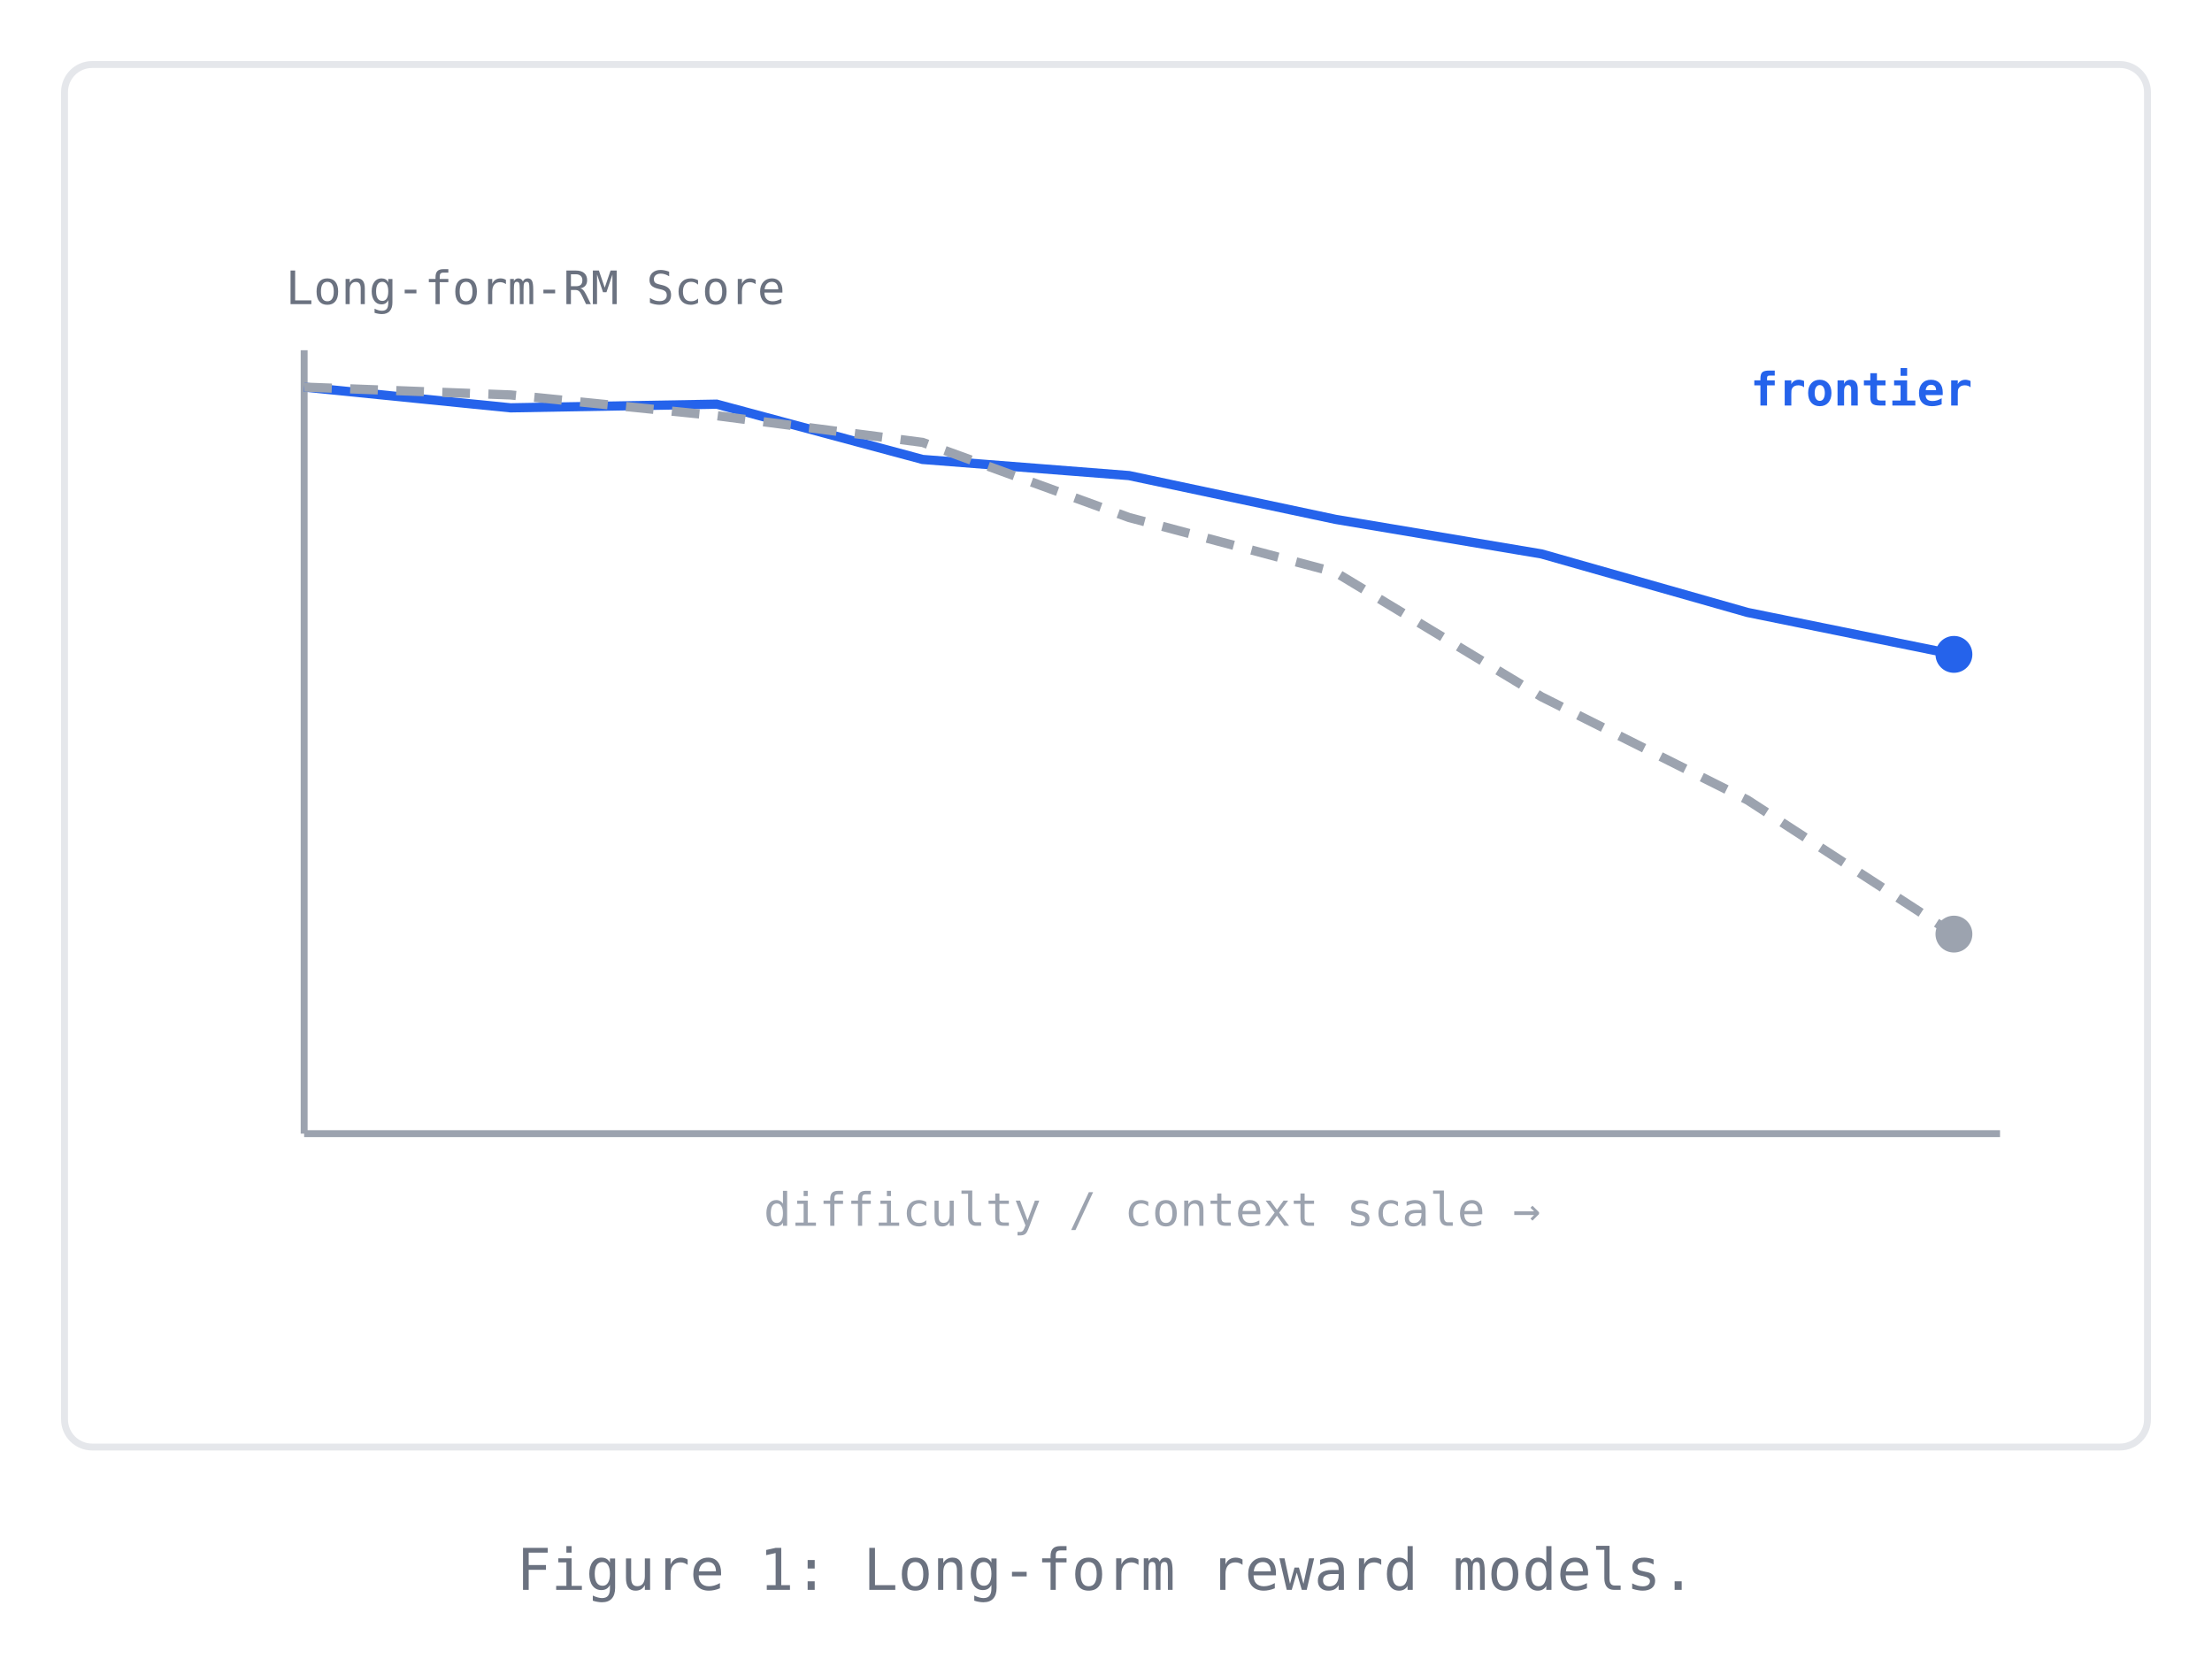
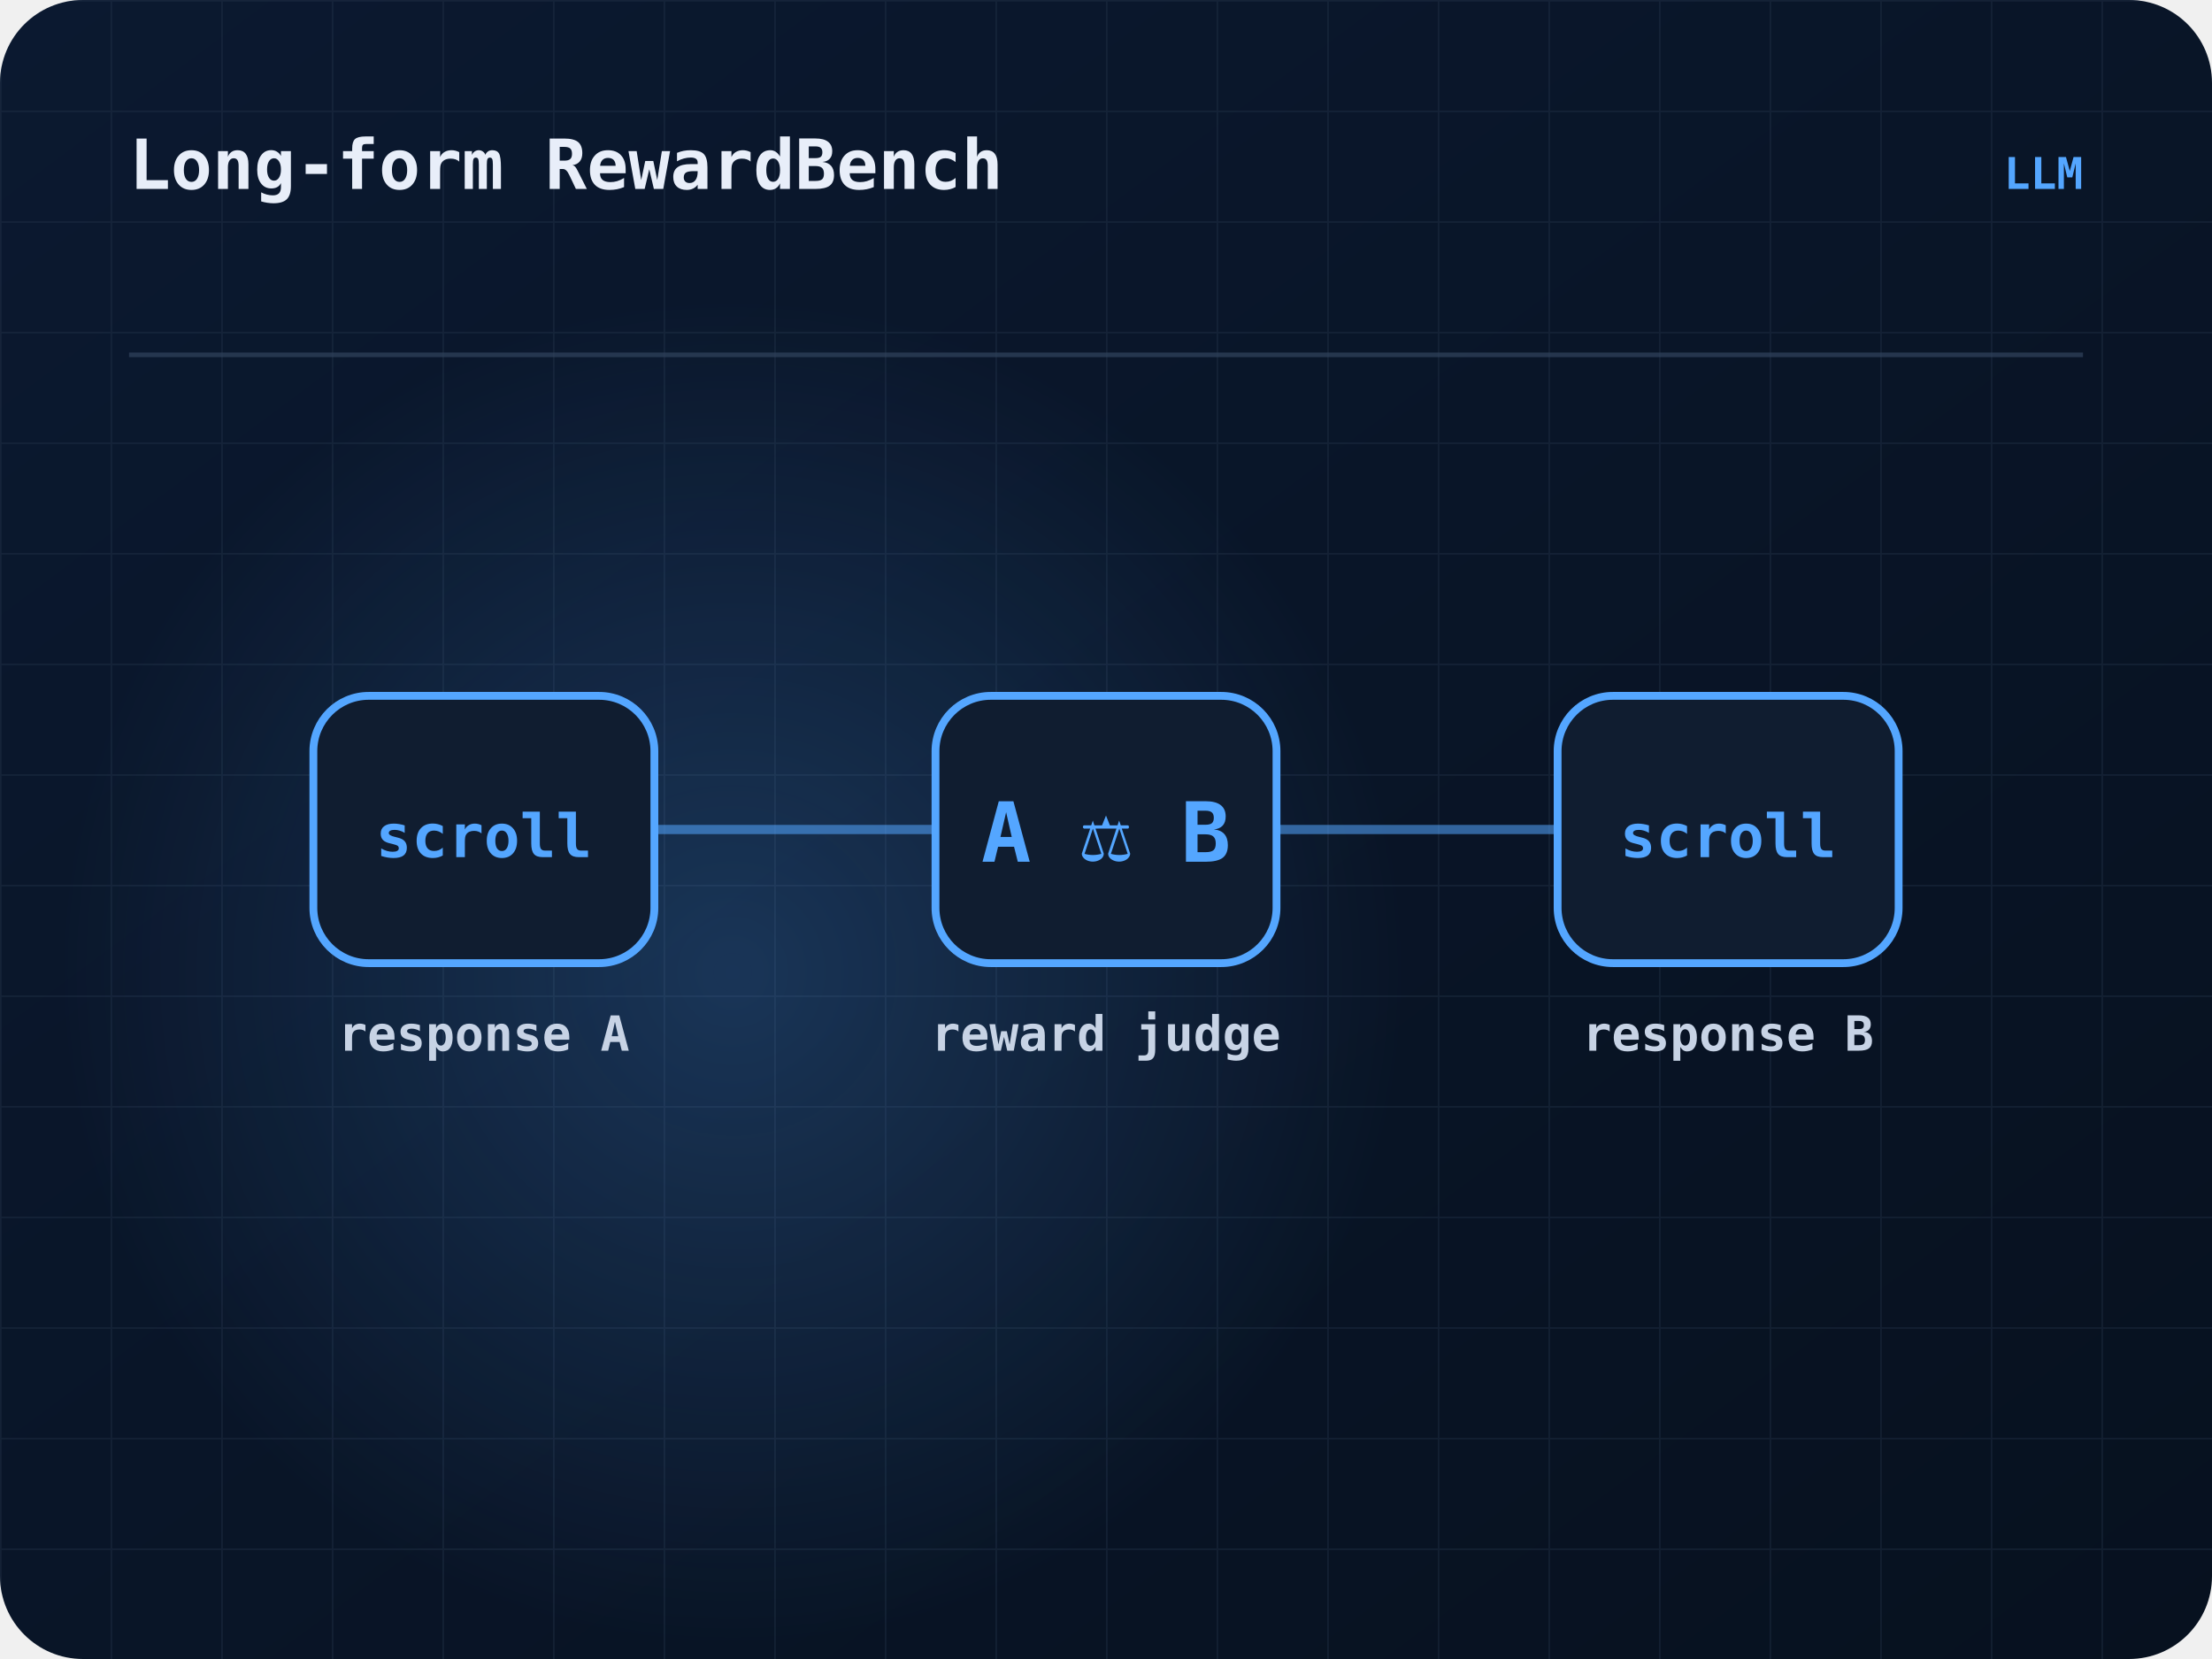
- <svg xmlns="http://www.w3.org/2000/svg" viewBox="0 0 480 360">
-   <rect width="480" height="360" fill="#ffffff" />
-   <rect x="14" y="14" width="452" height="300" fill="none" stroke="#e5e7eb" stroke-width="1.5" rx="6" />
-   <line x1="66" y1="76" x2="66" y2="246" stroke="#9ca3af" stroke-width="1.5" />
-   <line x1="66" y1="246" x2="434" y2="246" stroke="#9ca3af" stroke-width="1.5" />
-   <path d="M 66.0 84.0 L 110.8 88.5 L 155.5 87.7 L 200.2 99.7 L 245.0 103.2 L 289.8 112.7 L 334.5 120.2 L 379.2 132.9 L 424.0 142.0" stroke="#2563eb" stroke-width="2" fill="none" />
-   <circle cx="424.0" cy="142.0" r="4" fill="#2563eb" />
-   <path d="M 66.0 84.0 L 110.8 85.7 L 155.5 90.2 L 200.2 96.0 L 245.0 112.3 L 289.8 124.2 L 334.5 151.2 L 379.2 173.6 L 424.0 202.7" stroke="#9ca3af" stroke-width="2" stroke-dasharray="6 4" fill="none" />
-   <circle cx="424.0" cy="202.7" r="4" fill="#9ca3af" />
-   <text x="62" y="66" font-family="Menlo, Consolas, monospace" font-size="10" fill="#6b7280">Long-form-RM Score</text>
-   <text x="250.0" y="266" text-anchor="middle" font-family="Menlo, Consolas, monospace" font-size="10" fill="#9ca3af">difficulty / context scale →</text>
-   <text x="428" y="88" text-anchor="end" font-family="Menlo, Consolas, monospace" font-size="10" fill="#2563eb" font-weight="bold">frontier</text>
-   <text x="240" y="345" text-anchor="middle" font-family="Menlo, Consolas, monospace" font-size="12.5" fill="#6b7280">Figure 1: Long-form reward models.</text>
+ <svg xmlns="http://www.w3.org/2000/svg" viewBox="0 0 480 360" role="img" aria-labelledby="title desc">
+   <defs>
+     <linearGradient id="bg" x1="0" y1="0" x2="1" y2="1">
+       <stop stop-color="#0b1930" />
+       <stop offset="1" stop-color="#07111f" />
+     </linearGradient>
+     <radialGradient id="halo">
+       <stop stop-color="#54a6ff" stop-opacity=".22" />
+       <stop offset="1" stop-color="#54a6ff" stop-opacity="0" />
+     </radialGradient>
+     <pattern id="grid" width="24" height="24" patternUnits="userSpaceOnUse">
+       <path d="M 24 0 L 0 0 0 24" fill="none" stroke="#2b3b53" stroke-width=".7" opacity=".32" />
+     </pattern>
+     <marker id="arrow" markerWidth="8" markerHeight="8" refX="6" refY="3" orient="auto">
+       <path d="M0,0 L0,6 L7,3 z" fill="#54a6ff" />
+     </marker>
+   </defs>
+   <rect width="480" height="360" rx="18" fill="url(#bg)" />
+   <rect width="480" height="360" rx="18" fill="url(#grid)" />
+   <circle cx="159" cy="211" r="145" fill="url(#halo)" />
+   <path d="M 28 77 H 452" stroke="#31435d" stroke-width="1" opacity=".7" />
+   <text x="28" y="41" text-anchor="start" font-family="IBM Plex Mono, Menlo, monospace" font-size="15" font-weight="700" fill="#e8eef9">Long-form RewardBench</text>
+   <text x="452" y="41" text-anchor="end" font-family="IBM Plex Mono, Menlo, monospace" font-size="9.5" font-weight="700" fill="#54a6ff">LLM</text>
+   <path d="M 105 180 L 240 180" fill="none" stroke="#54a6ff" stroke-width="2" opacity=".55" marker-end="url(#arrow)" />
+   <path d="M 240 180 L 375 180" fill="none" stroke="#54a6ff" stroke-width="2" opacity=".55" marker-end="url(#arrow)" />
+   <rect x="68" y="151" width="74" height="58" rx="12" fill="#101d30" stroke="#54a6ff" stroke-width="1.7" />
+   <text x="105" y="186" text-anchor="middle" font-family="IBM Plex Mono, Menlo, monospace" font-size="13" font-weight="700" fill="#54a6ff">scroll</text>
+   <text x="105" y="228" text-anchor="middle" font-family="IBM Plex Mono, Menlo, monospace" font-size="10.5" font-weight="600" fill="#c7d3e5">response A</text>
+   <rect x="203" y="151" width="74" height="58" rx="12" fill="#101d30" stroke="#54a6ff" stroke-width="1.7" />
+   <text x="240" y="187" text-anchor="middle" font-family="IBM Plex Mono, Menlo, monospace" font-size="18" font-weight="700" fill="#54a6ff">A ⚖ B</text>
+   <text x="240" y="228" text-anchor="middle" font-family="IBM Plex Mono, Menlo, monospace" font-size="10.5" font-weight="600" fill="#c7d3e5">reward judge</text>
+   <rect x="338" y="151" width="74" height="58" rx="12" fill="#101d30" stroke="#54a6ff" stroke-width="1.7" />
+   <text x="375" y="186" text-anchor="middle" font-family="IBM Plex Mono, Menlo, monospace" font-size="13" font-weight="700" fill="#54a6ff">scroll</text>
+   <text x="375" y="228" text-anchor="middle" font-family="IBM Plex Mono, Menlo, monospace" font-size="10.5" font-weight="600" fill="#c7d3e5">response B</text>
</svg>
